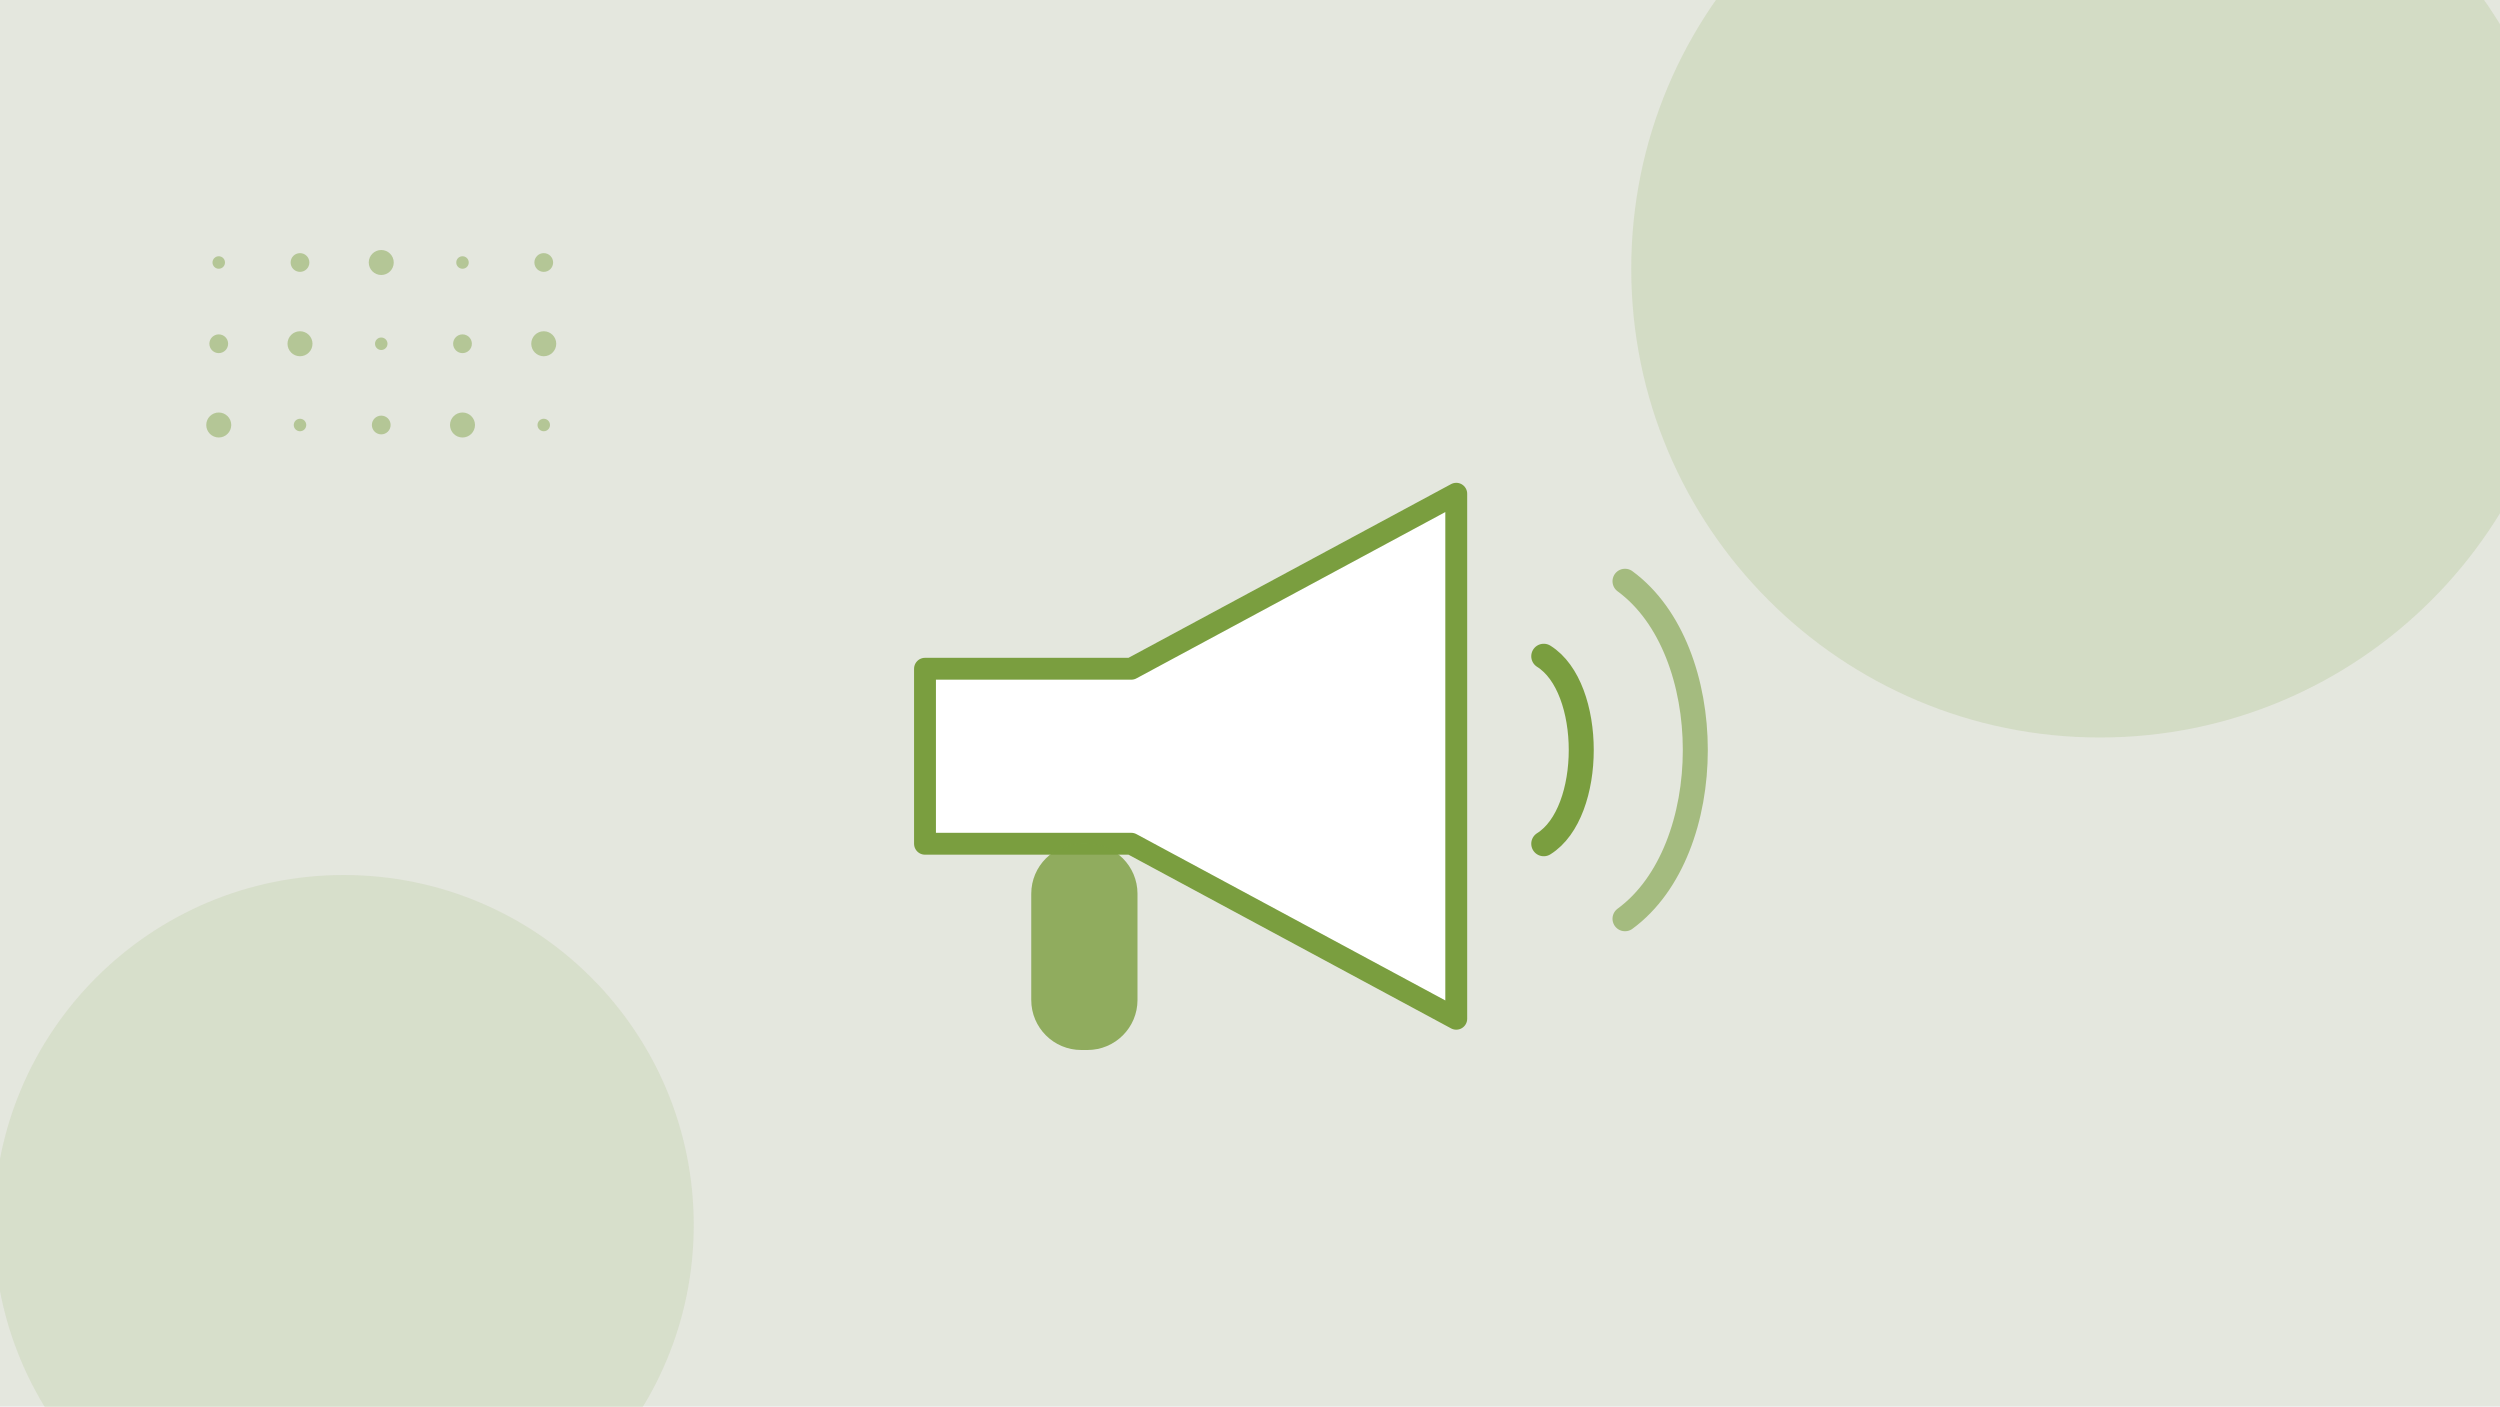
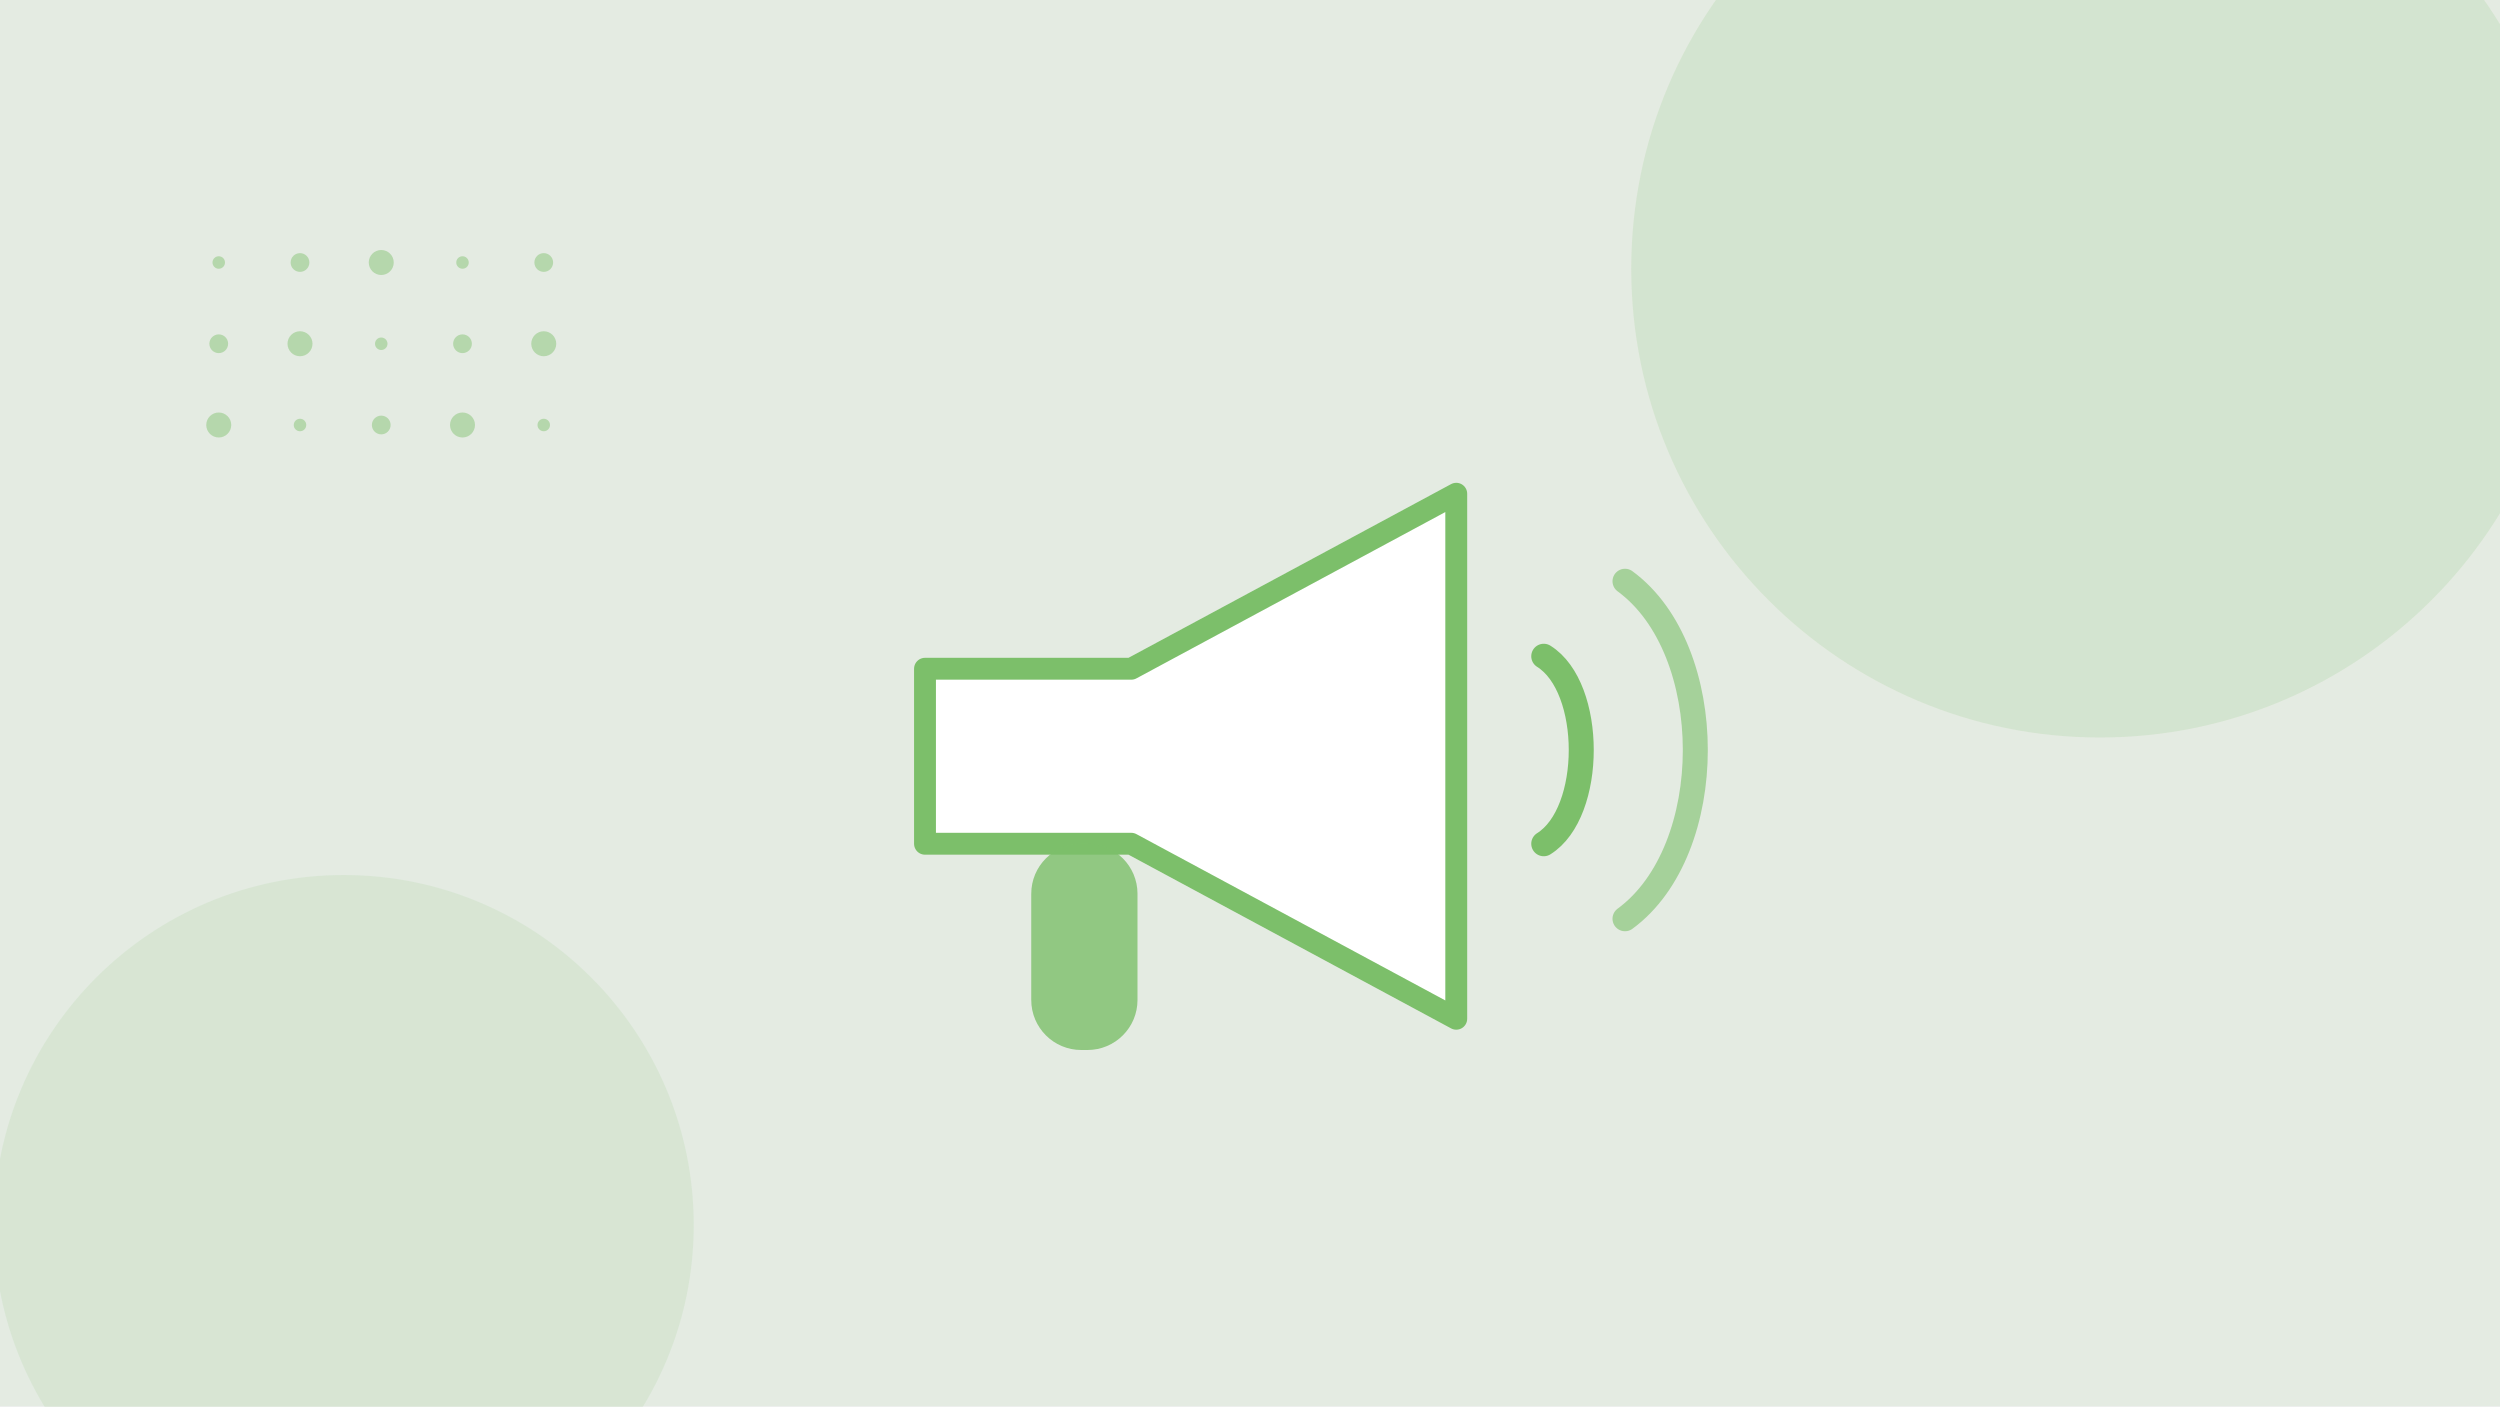
<svg xmlns="http://www.w3.org/2000/svg" viewBox="0 0 800 450" width="800" height="450">
-   <rect width="800" height="450" fill="#7a9e3f" opacity=".10" />
-   <circle cx="672" cy="86" r="150" fill="#7a9e3f" opacity=".16" />
-   <circle cx="110" cy="392" r="112" fill="#7a9e3f" opacity=".12" />
-   <circle cx="70" cy="84" r="2" fill="#7a9e3f" opacity=".45" />
-   <circle cx="96" cy="84" r="3" fill="#7a9e3f" opacity=".45" />
-   <circle cx="122" cy="84" r="4" fill="#7a9e3f" opacity=".45" />
-   <circle cx="148" cy="84" r="2" fill="#7a9e3f" opacity=".45" />
-   <circle cx="174" cy="84" r="3" fill="#7a9e3f" opacity=".45" />
-   <circle cx="70" cy="110" r="3" fill="#7a9e3f" opacity=".45" />
-   <circle cx="96" cy="110" r="4" fill="#7a9e3f" opacity=".45" />
-   <circle cx="122" cy="110" r="2" fill="#7a9e3f" opacity=".45" />
-   <circle cx="148" cy="110" r="3" fill="#7a9e3f" opacity=".45" />
-   <circle cx="174" cy="110" r="4" fill="#7a9e3f" opacity=".45" />
-   <circle cx="70" cy="136" r="4" fill="#7a9e3f" opacity=".45" />
-   <circle cx="96" cy="136" r="2" fill="#7a9e3f" opacity=".45" />
-   <circle cx="122" cy="136" r="3" fill="#7a9e3f" opacity=".45" />
-   <circle cx="148" cy="136" r="4" fill="#7a9e3f" opacity=".45" />
-   <circle cx="174" cy="136" r="2" fill="#7a9e3f" opacity=".45" />
-   <path d="M296 214h66l104-56v168l-104-56h-66z" fill="#ffffff" stroke="#7a9e3f" stroke-width="7" stroke-linejoin="round" />
-   <rect x="330" y="270" width="34" height="66" rx="16" fill="#7a9e3f" opacity=".8" />
-   <path d="M494 210c16 10 16 50 0 60" fill="none" stroke="#7a9e3f" stroke-width="8" stroke-linecap="round" />
-   <path d="M520 186c30 22 30 86 0 108" fill="none" stroke="#7a9e3f" stroke-width="8" stroke-linecap="round" opacity=".6" />
+   <rect width="800" height="450" fill="#7cbf6a" opacity=".10" />
+   <circle cx="672" cy="86" r="150" fill="#7cbf6a" opacity=".16" />
+   <circle cx="110" cy="392" r="112" fill="#7cbf6a" opacity=".12" />
+   <circle cx="70" cy="84" r="2" fill="#7cbf6a" opacity=".45" />
+   <circle cx="96" cy="84" r="3" fill="#7cbf6a" opacity=".45" />
+   <circle cx="122" cy="84" r="4" fill="#7cbf6a" opacity=".45" />
+   <circle cx="148" cy="84" r="2" fill="#7cbf6a" opacity=".45" />
+   <circle cx="174" cy="84" r="3" fill="#7cbf6a" opacity=".45" />
+   <circle cx="70" cy="110" r="3" fill="#7cbf6a" opacity=".45" />
+   <circle cx="96" cy="110" r="4" fill="#7cbf6a" opacity=".45" />
+   <circle cx="122" cy="110" r="2" fill="#7cbf6a" opacity=".45" />
+   <circle cx="148" cy="110" r="3" fill="#7cbf6a" opacity=".45" />
+   <circle cx="174" cy="110" r="4" fill="#7cbf6a" opacity=".45" />
+   <circle cx="70" cy="136" r="4" fill="#7cbf6a" opacity=".45" />
+   <circle cx="96" cy="136" r="2" fill="#7cbf6a" opacity=".45" />
+   <circle cx="122" cy="136" r="3" fill="#7cbf6a" opacity=".45" />
+   <circle cx="148" cy="136" r="4" fill="#7cbf6a" opacity=".45" />
+   <circle cx="174" cy="136" r="2" fill="#7cbf6a" opacity=".45" />
+   <path d="M296 214h66l104-56v168l-104-56h-66z" fill="#ffffff" stroke="#7cbf6a" stroke-width="7" stroke-linejoin="round" />
+   <rect x="330" y="270" width="34" height="66" rx="16" fill="#7cbf6a" opacity=".8" />
+   <path d="M494 210c16 10 16 50 0 60" fill="none" stroke="#7cbf6a" stroke-width="8" stroke-linecap="round" />
+   <path d="M520 186c30 22 30 86 0 108" fill="none" stroke="#7cbf6a" stroke-width="8" stroke-linecap="round" opacity=".6" />
</svg>
